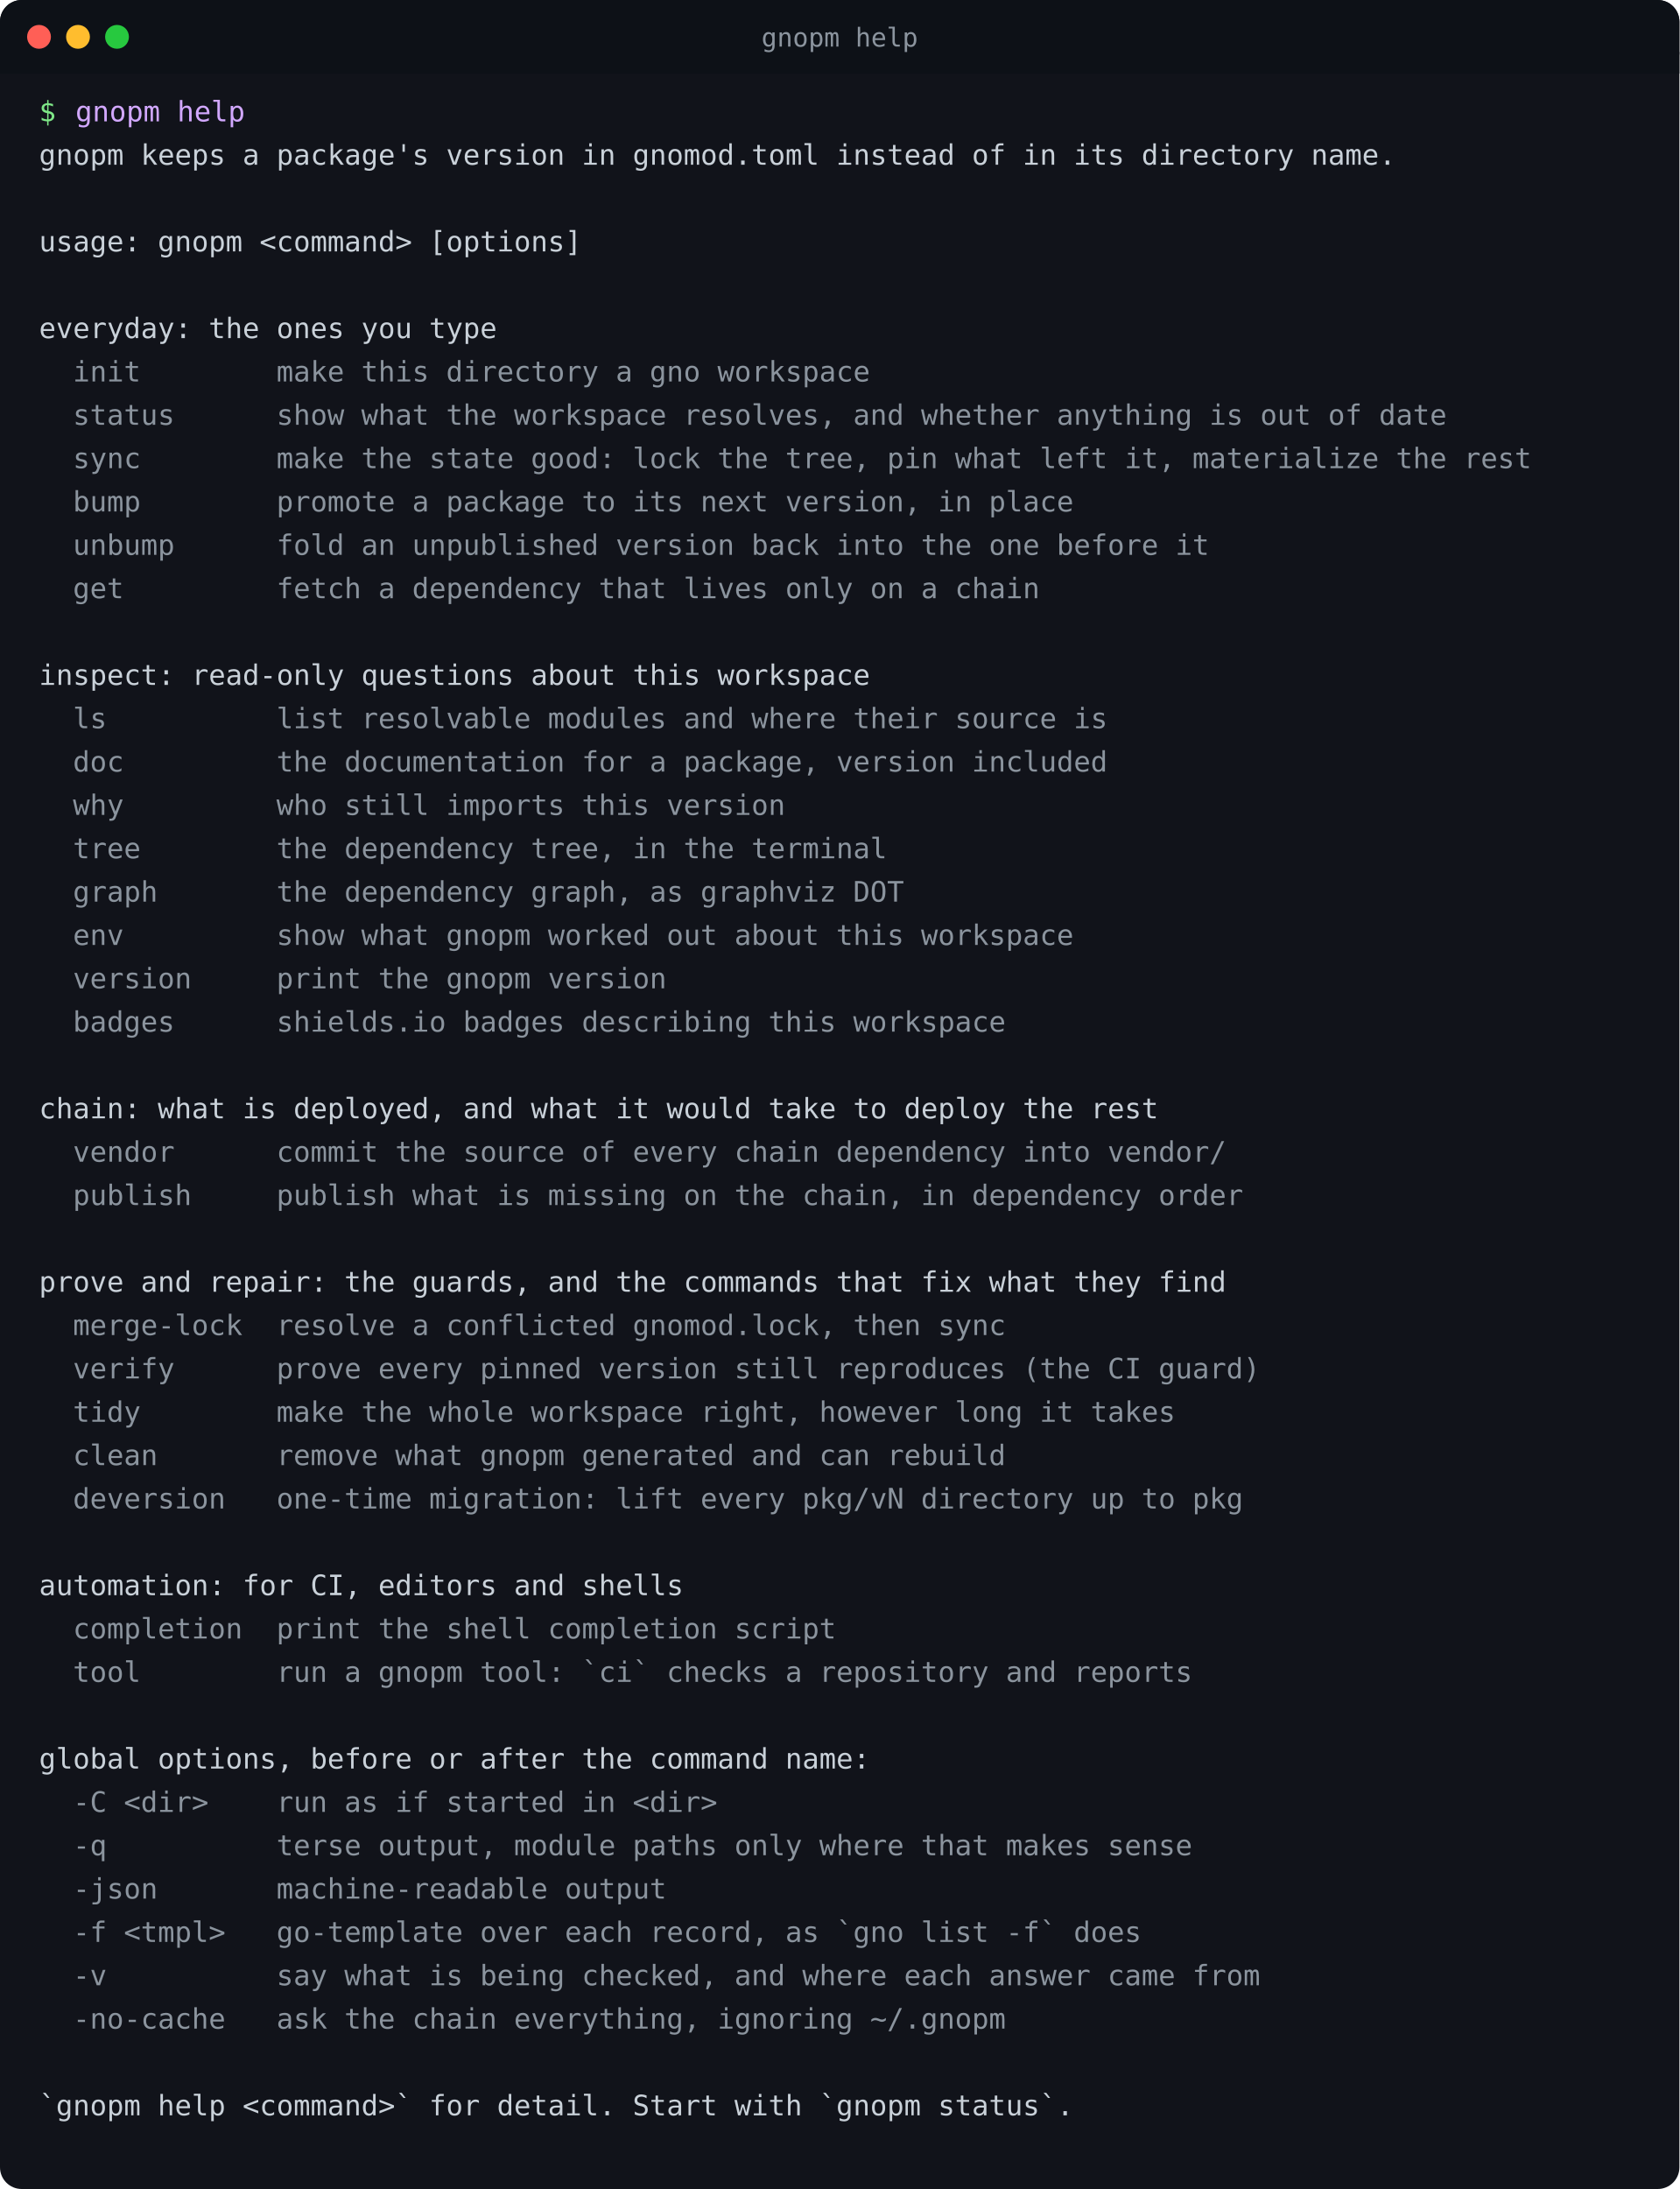
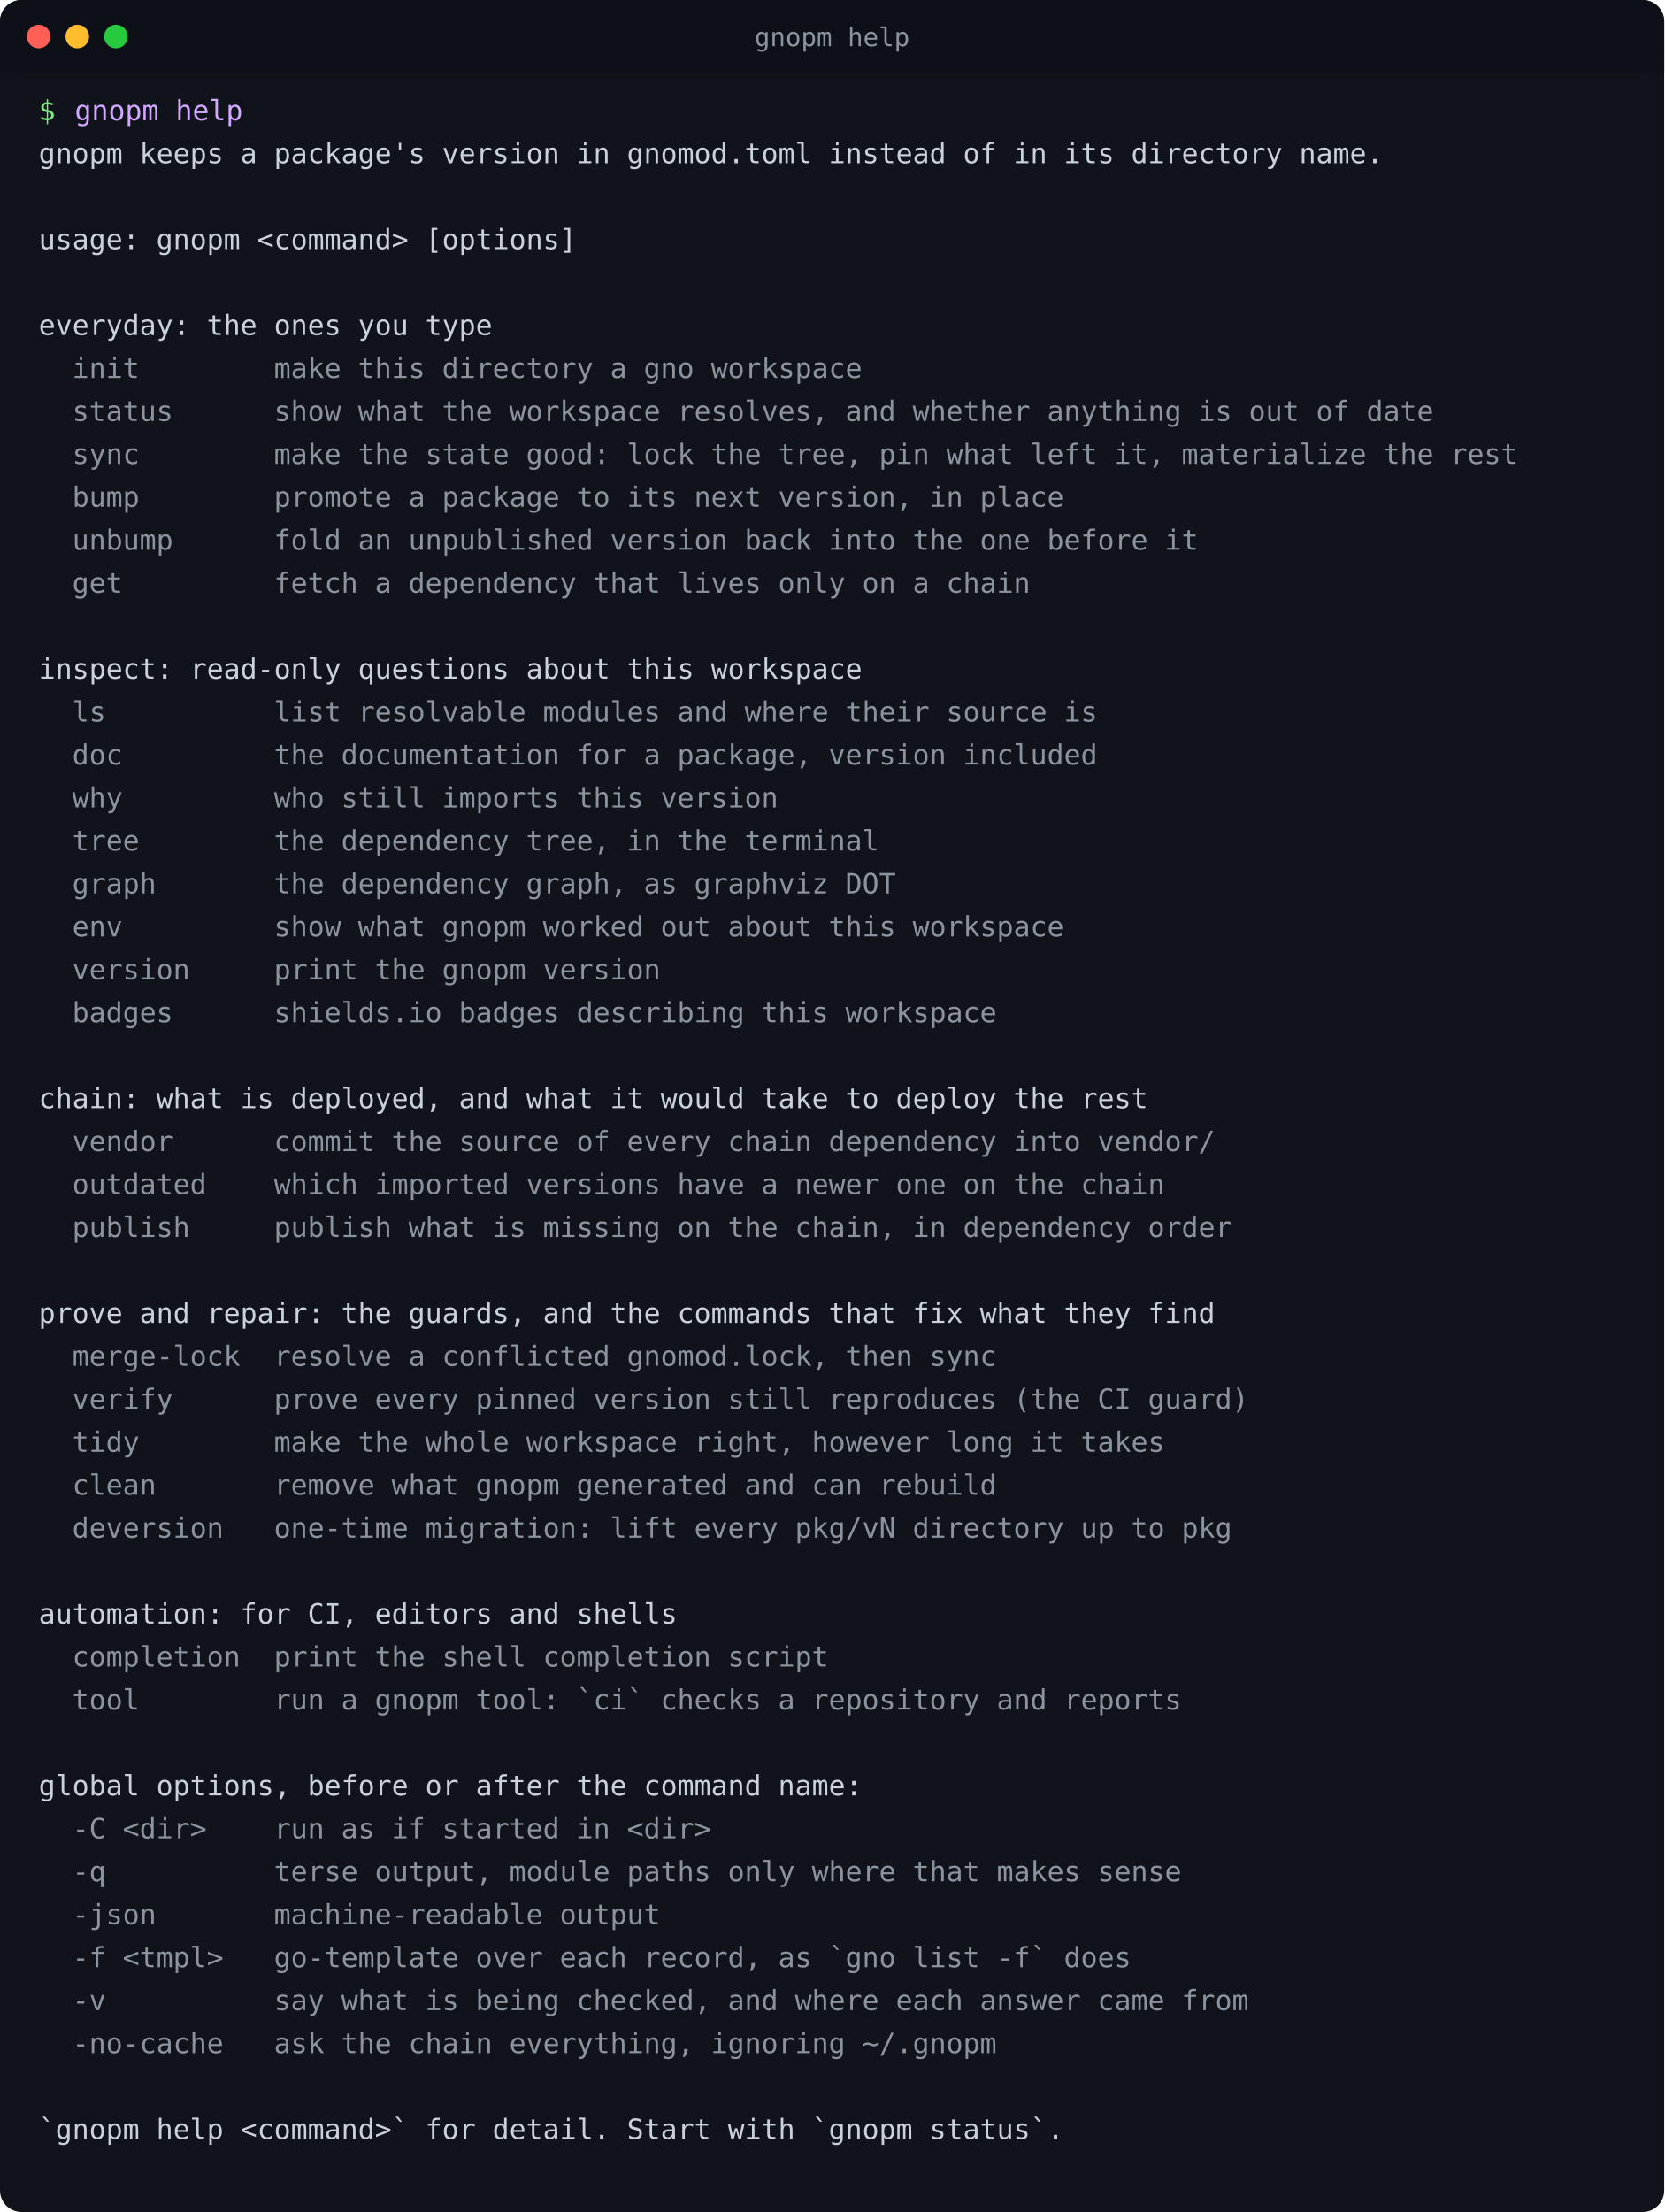
- <svg xmlns="http://www.w3.org/2000/svg" width="775" height="1010" viewBox="0 0 775 1010" font-family="ui-monospace,SFMono-Regular,Menlo,monospace" font-size="13">
-   <rect width="775" height="1010" rx="10" fill="#11131a" />
+ <svg xmlns="http://www.w3.org/2000/svg" width="775" height="1030" viewBox="0 0 775 1030" font-family="ui-monospace,SFMono-Regular,Menlo,monospace" font-size="13">
+   <rect width="775" height="1030" rx="10" fill="#11131a" />
  <rect width="775" height="34" rx="10" fill="#0d1117" />
  <rect y="24" width="775" height="10" fill="#0d1117" />
  <circle cx="18" cy="17.0" r="5.5" fill="#ff5f56" />
  <circle cx="36" cy="17.0" r="5.5" fill="#ffbd2e" />
  <circle cx="54" cy="17.0" r="5.5" fill="#27c93f" />
  <text x="387.5" y="21.5" fill="#8b949e" text-anchor="middle" font-size="12">gnopm help</text>
  <text x="18" y="56" fill="#7ee787">$</text>
  <text x="34.8" y="56" fill="#d2a8ff">gnopm help</text>
  <text x="18" y="76" fill="#c9d1d9" xml:space="preserve">gnopm keeps a package's version in gnomod.toml instead of in its directory name.</text>
  <text x="18" y="116" fill="#c9d1d9" xml:space="preserve">usage: gnopm &lt;command&gt; [options]</text>
  <text x="18" y="156" fill="#c9d1d9" xml:space="preserve">everyday: the ones you type</text>
  <text x="18" y="176" fill="#8b949e" xml:space="preserve">  init        make this directory a gno workspace</text>
  <text x="18" y="196" fill="#8b949e" xml:space="preserve">  status      show what the workspace resolves, and whether anything is out of date</text>
  <text x="18" y="216" fill="#8b949e" xml:space="preserve">  sync        make the state good: lock the tree, pin what left it, materialize the rest</text>
  <text x="18" y="236" fill="#8b949e" xml:space="preserve">  bump        promote a package to its next version, in place</text>
  <text x="18" y="256" fill="#8b949e" xml:space="preserve">  unbump      fold an unpublished version back into the one before it</text>
  <text x="18" y="276" fill="#8b949e" xml:space="preserve">  get         fetch a dependency that lives only on a chain</text>
  <text x="18" y="316" fill="#c9d1d9" xml:space="preserve">inspect: read-only questions about this workspace</text>
  <text x="18" y="336" fill="#8b949e" xml:space="preserve">  ls          list resolvable modules and where their source is</text>
  <text x="18" y="356" fill="#8b949e" xml:space="preserve">  doc         the documentation for a package, version included</text>
  <text x="18" y="376" fill="#8b949e" xml:space="preserve">  why         who still imports this version</text>
  <text x="18" y="396" fill="#8b949e" xml:space="preserve">  tree        the dependency tree, in the terminal</text>
  <text x="18" y="416" fill="#8b949e" xml:space="preserve">  graph       the dependency graph, as graphviz DOT</text>
  <text x="18" y="436" fill="#8b949e" xml:space="preserve">  env         show what gnopm worked out about this workspace</text>
  <text x="18" y="456" fill="#8b949e" xml:space="preserve">  version     print the gnopm version</text>
  <text x="18" y="476" fill="#8b949e" xml:space="preserve">  badges      shields.io badges describing this workspace</text>
  <text x="18" y="516" fill="#c9d1d9" xml:space="preserve">chain: what is deployed, and what it would take to deploy the rest</text>
  <text x="18" y="536" fill="#8b949e" xml:space="preserve">  vendor      commit the source of every chain dependency into vendor/</text>
-   <text x="18" y="556" fill="#8b949e" xml:space="preserve">  publish     publish what is missing on the chain, in dependency order</text>
-   <text x="18" y="596" fill="#c9d1d9" xml:space="preserve">prove and repair: the guards, and the commands that fix what they find</text>
-   <text x="18" y="616" fill="#8b949e" xml:space="preserve">  merge-lock  resolve a conflicted gnomod.lock, then sync</text>
-   <text x="18" y="636" fill="#8b949e" xml:space="preserve">  verify      prove every pinned version still reproduces (the CI guard)</text>
-   <text x="18" y="656" fill="#8b949e" xml:space="preserve">  tidy        make the whole workspace right, however long it takes</text>
-   <text x="18" y="676" fill="#8b949e" xml:space="preserve">  clean       remove what gnopm generated and can rebuild</text>
-   <text x="18" y="696" fill="#8b949e" xml:space="preserve">  deversion   one-time migration: lift every pkg/vN directory up to pkg</text>
-   <text x="18" y="736" fill="#c9d1d9" xml:space="preserve">automation: for CI, editors and shells</text>
-   <text x="18" y="756" fill="#8b949e" xml:space="preserve">  completion  print the shell completion script</text>
-   <text x="18" y="776" fill="#8b949e" xml:space="preserve">  tool        run a gnopm tool: `ci` checks a repository and reports</text>
-   <text x="18" y="816" fill="#c9d1d9" xml:space="preserve">global options, before or after the command name:</text>
-   <text x="18" y="836" fill="#8b949e" xml:space="preserve">  -C &lt;dir&gt;    run as if started in &lt;dir&gt;</text>
-   <text x="18" y="856" fill="#8b949e" xml:space="preserve">  -q          terse output, module paths only where that makes sense</text>
-   <text x="18" y="876" fill="#8b949e" xml:space="preserve">  -json       machine-readable output</text>
-   <text x="18" y="896" fill="#8b949e" xml:space="preserve">  -f &lt;tmpl&gt;   go-template over each record, as `gno list -f` does</text>
-   <text x="18" y="916" fill="#8b949e" xml:space="preserve">  -v          say what is being checked, and where each answer came from</text>
-   <text x="18" y="936" fill="#8b949e" xml:space="preserve">  -no-cache   ask the chain everything, ignoring ~/.gnopm</text>
-   <text x="18" y="976" fill="#c9d1d9" xml:space="preserve">`gnopm help &lt;command&gt;` for detail. Start with `gnopm status`.</text>
+   <text x="18" y="556" fill="#8b949e" xml:space="preserve">  outdated    which imported versions have a newer one on the chain</text>
+   <text x="18" y="576" fill="#8b949e" xml:space="preserve">  publish     publish what is missing on the chain, in dependency order</text>
+   <text x="18" y="616" fill="#c9d1d9" xml:space="preserve">prove and repair: the guards, and the commands that fix what they find</text>
+   <text x="18" y="636" fill="#8b949e" xml:space="preserve">  merge-lock  resolve a conflicted gnomod.lock, then sync</text>
+   <text x="18" y="656" fill="#8b949e" xml:space="preserve">  verify      prove every pinned version still reproduces (the CI guard)</text>
+   <text x="18" y="676" fill="#8b949e" xml:space="preserve">  tidy        make the whole workspace right, however long it takes</text>
+   <text x="18" y="696" fill="#8b949e" xml:space="preserve">  clean       remove what gnopm generated and can rebuild</text>
+   <text x="18" y="716" fill="#8b949e" xml:space="preserve">  deversion   one-time migration: lift every pkg/vN directory up to pkg</text>
+   <text x="18" y="756" fill="#c9d1d9" xml:space="preserve">automation: for CI, editors and shells</text>
+   <text x="18" y="776" fill="#8b949e" xml:space="preserve">  completion  print the shell completion script</text>
+   <text x="18" y="796" fill="#8b949e" xml:space="preserve">  tool        run a gnopm tool: `ci` checks a repository and reports</text>
+   <text x="18" y="836" fill="#c9d1d9" xml:space="preserve">global options, before or after the command name:</text>
+   <text x="18" y="856" fill="#8b949e" xml:space="preserve">  -C &lt;dir&gt;    run as if started in &lt;dir&gt;</text>
+   <text x="18" y="876" fill="#8b949e" xml:space="preserve">  -q          terse output, module paths only where that makes sense</text>
+   <text x="18" y="896" fill="#8b949e" xml:space="preserve">  -json       machine-readable output</text>
+   <text x="18" y="916" fill="#8b949e" xml:space="preserve">  -f &lt;tmpl&gt;   go-template over each record, as `gno list -f` does</text>
+   <text x="18" y="936" fill="#8b949e" xml:space="preserve">  -v          say what is being checked, and where each answer came from</text>
+   <text x="18" y="956" fill="#8b949e" xml:space="preserve">  -no-cache   ask the chain everything, ignoring ~/.gnopm</text>
+   <text x="18" y="996" fill="#c9d1d9" xml:space="preserve">`gnopm help &lt;command&gt;` for detail. Start with `gnopm status`.</text>
</svg>
